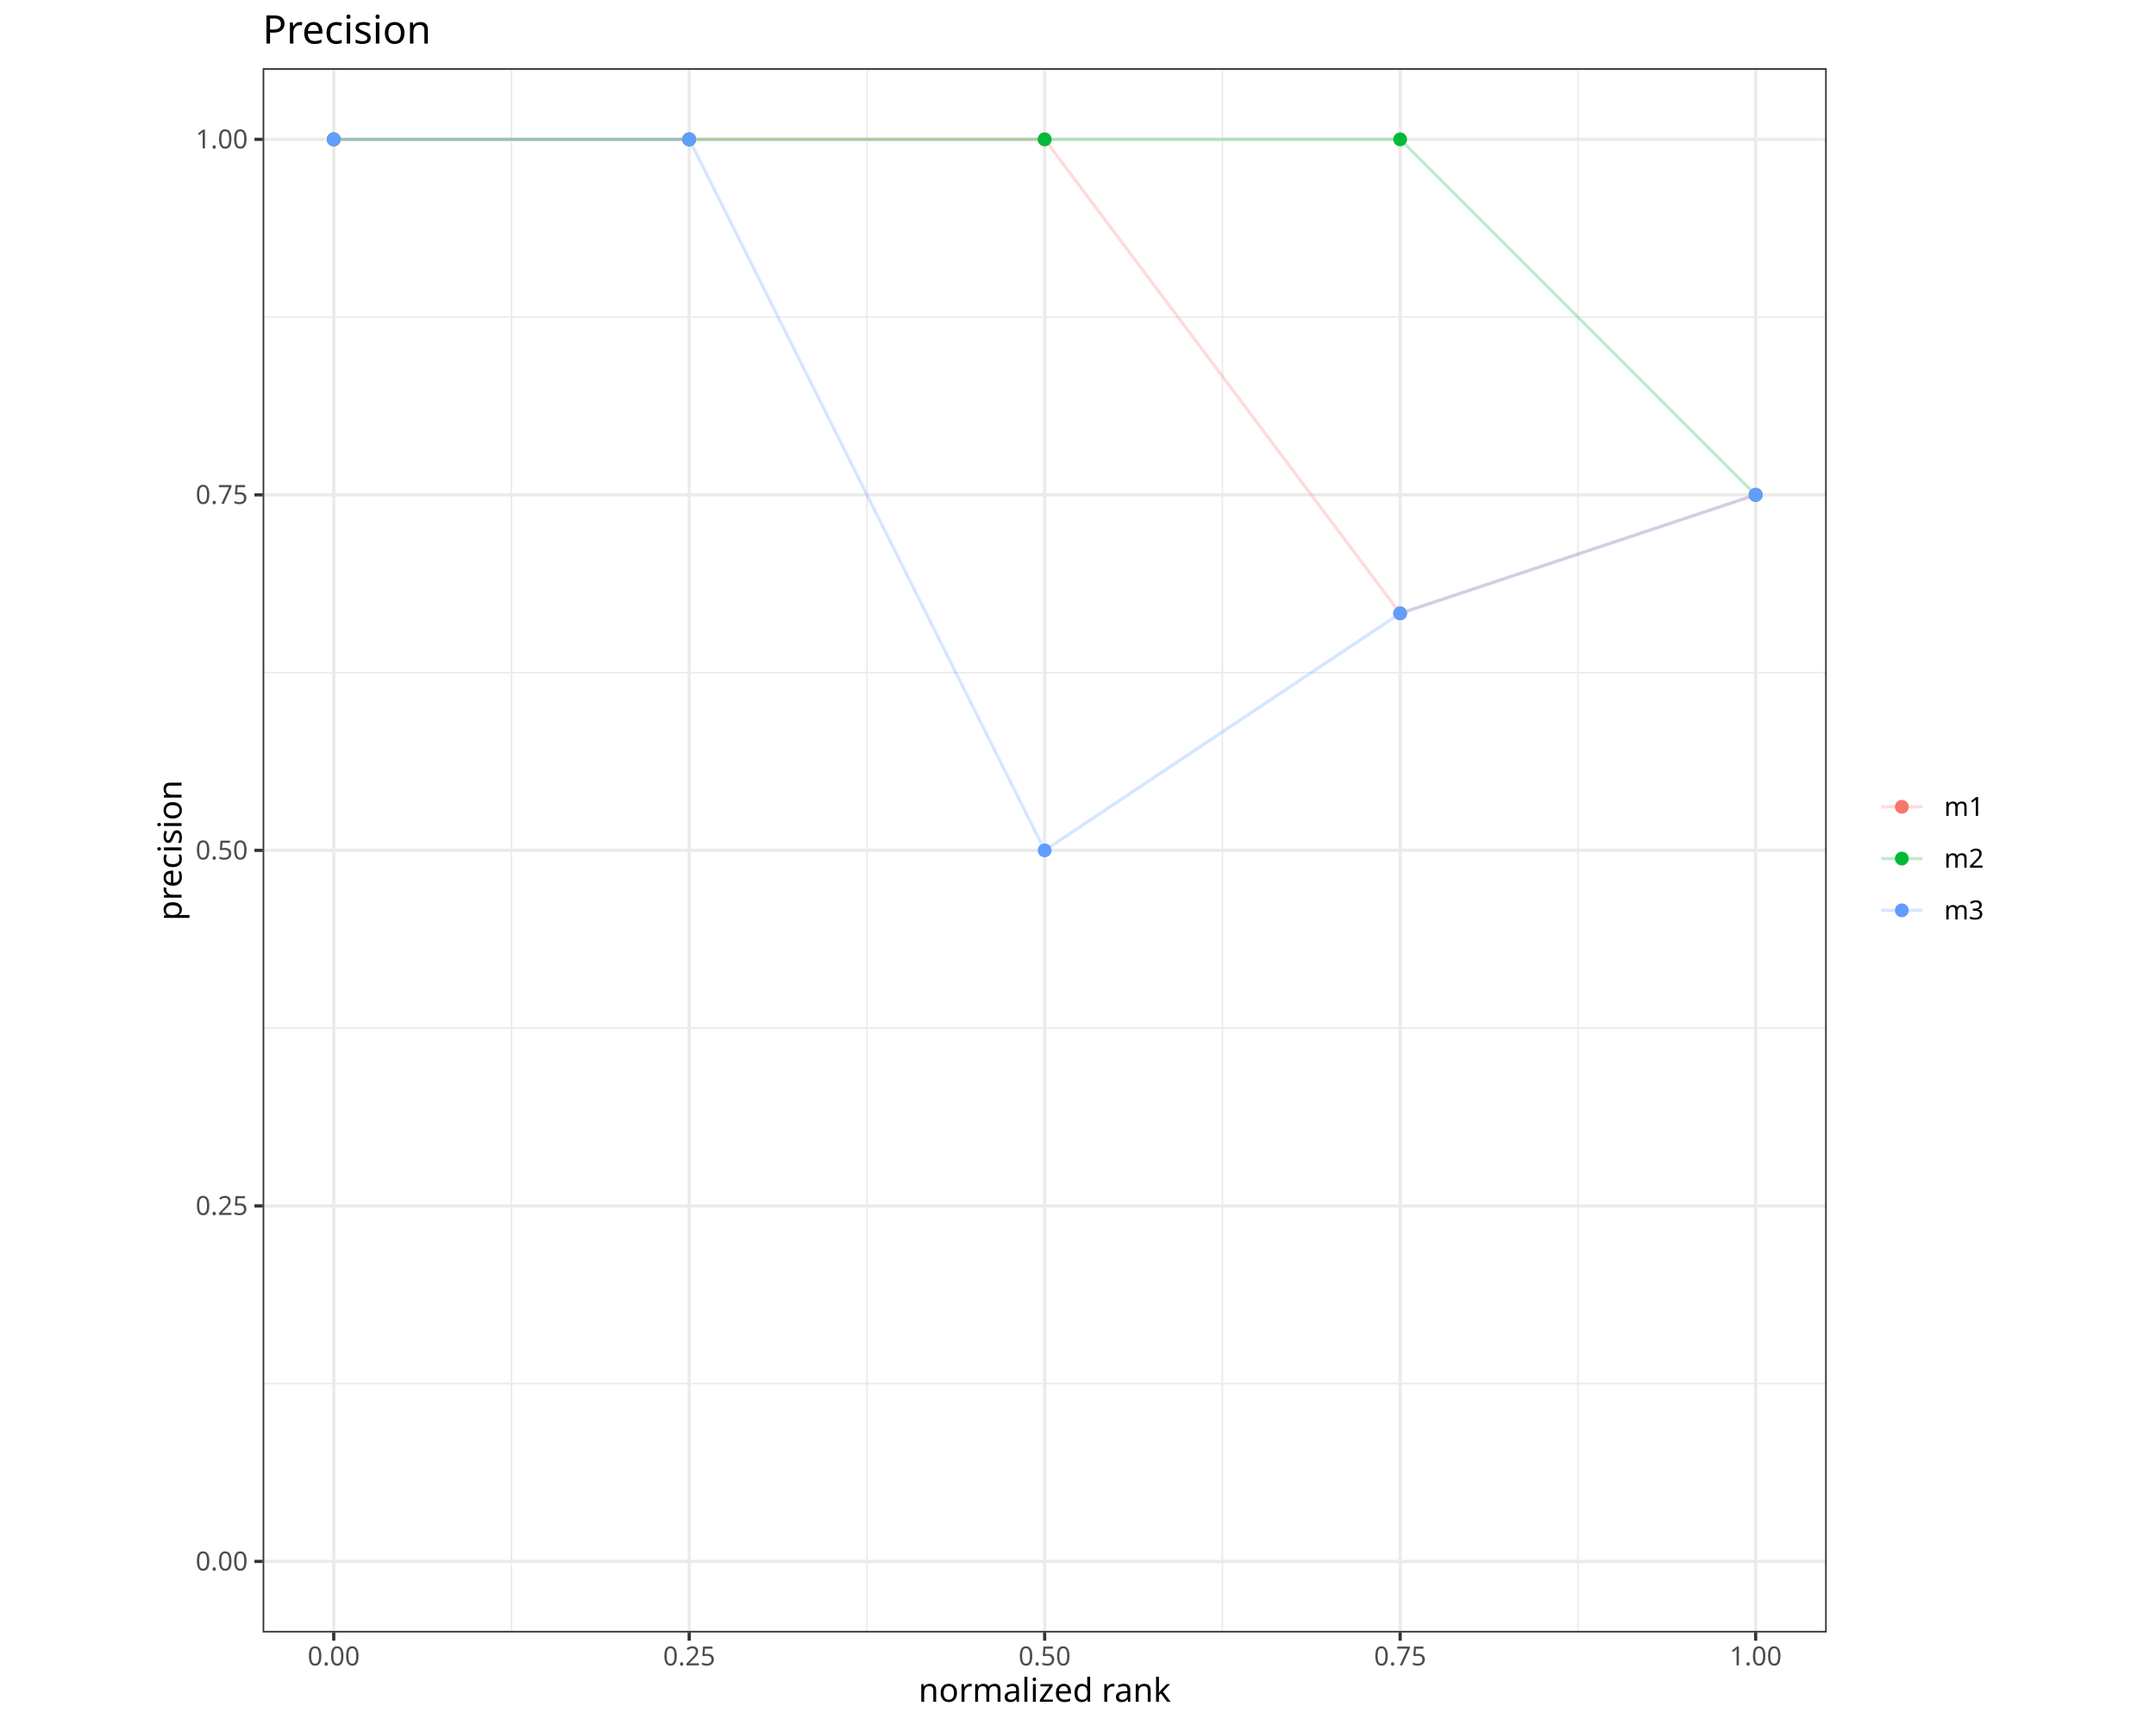
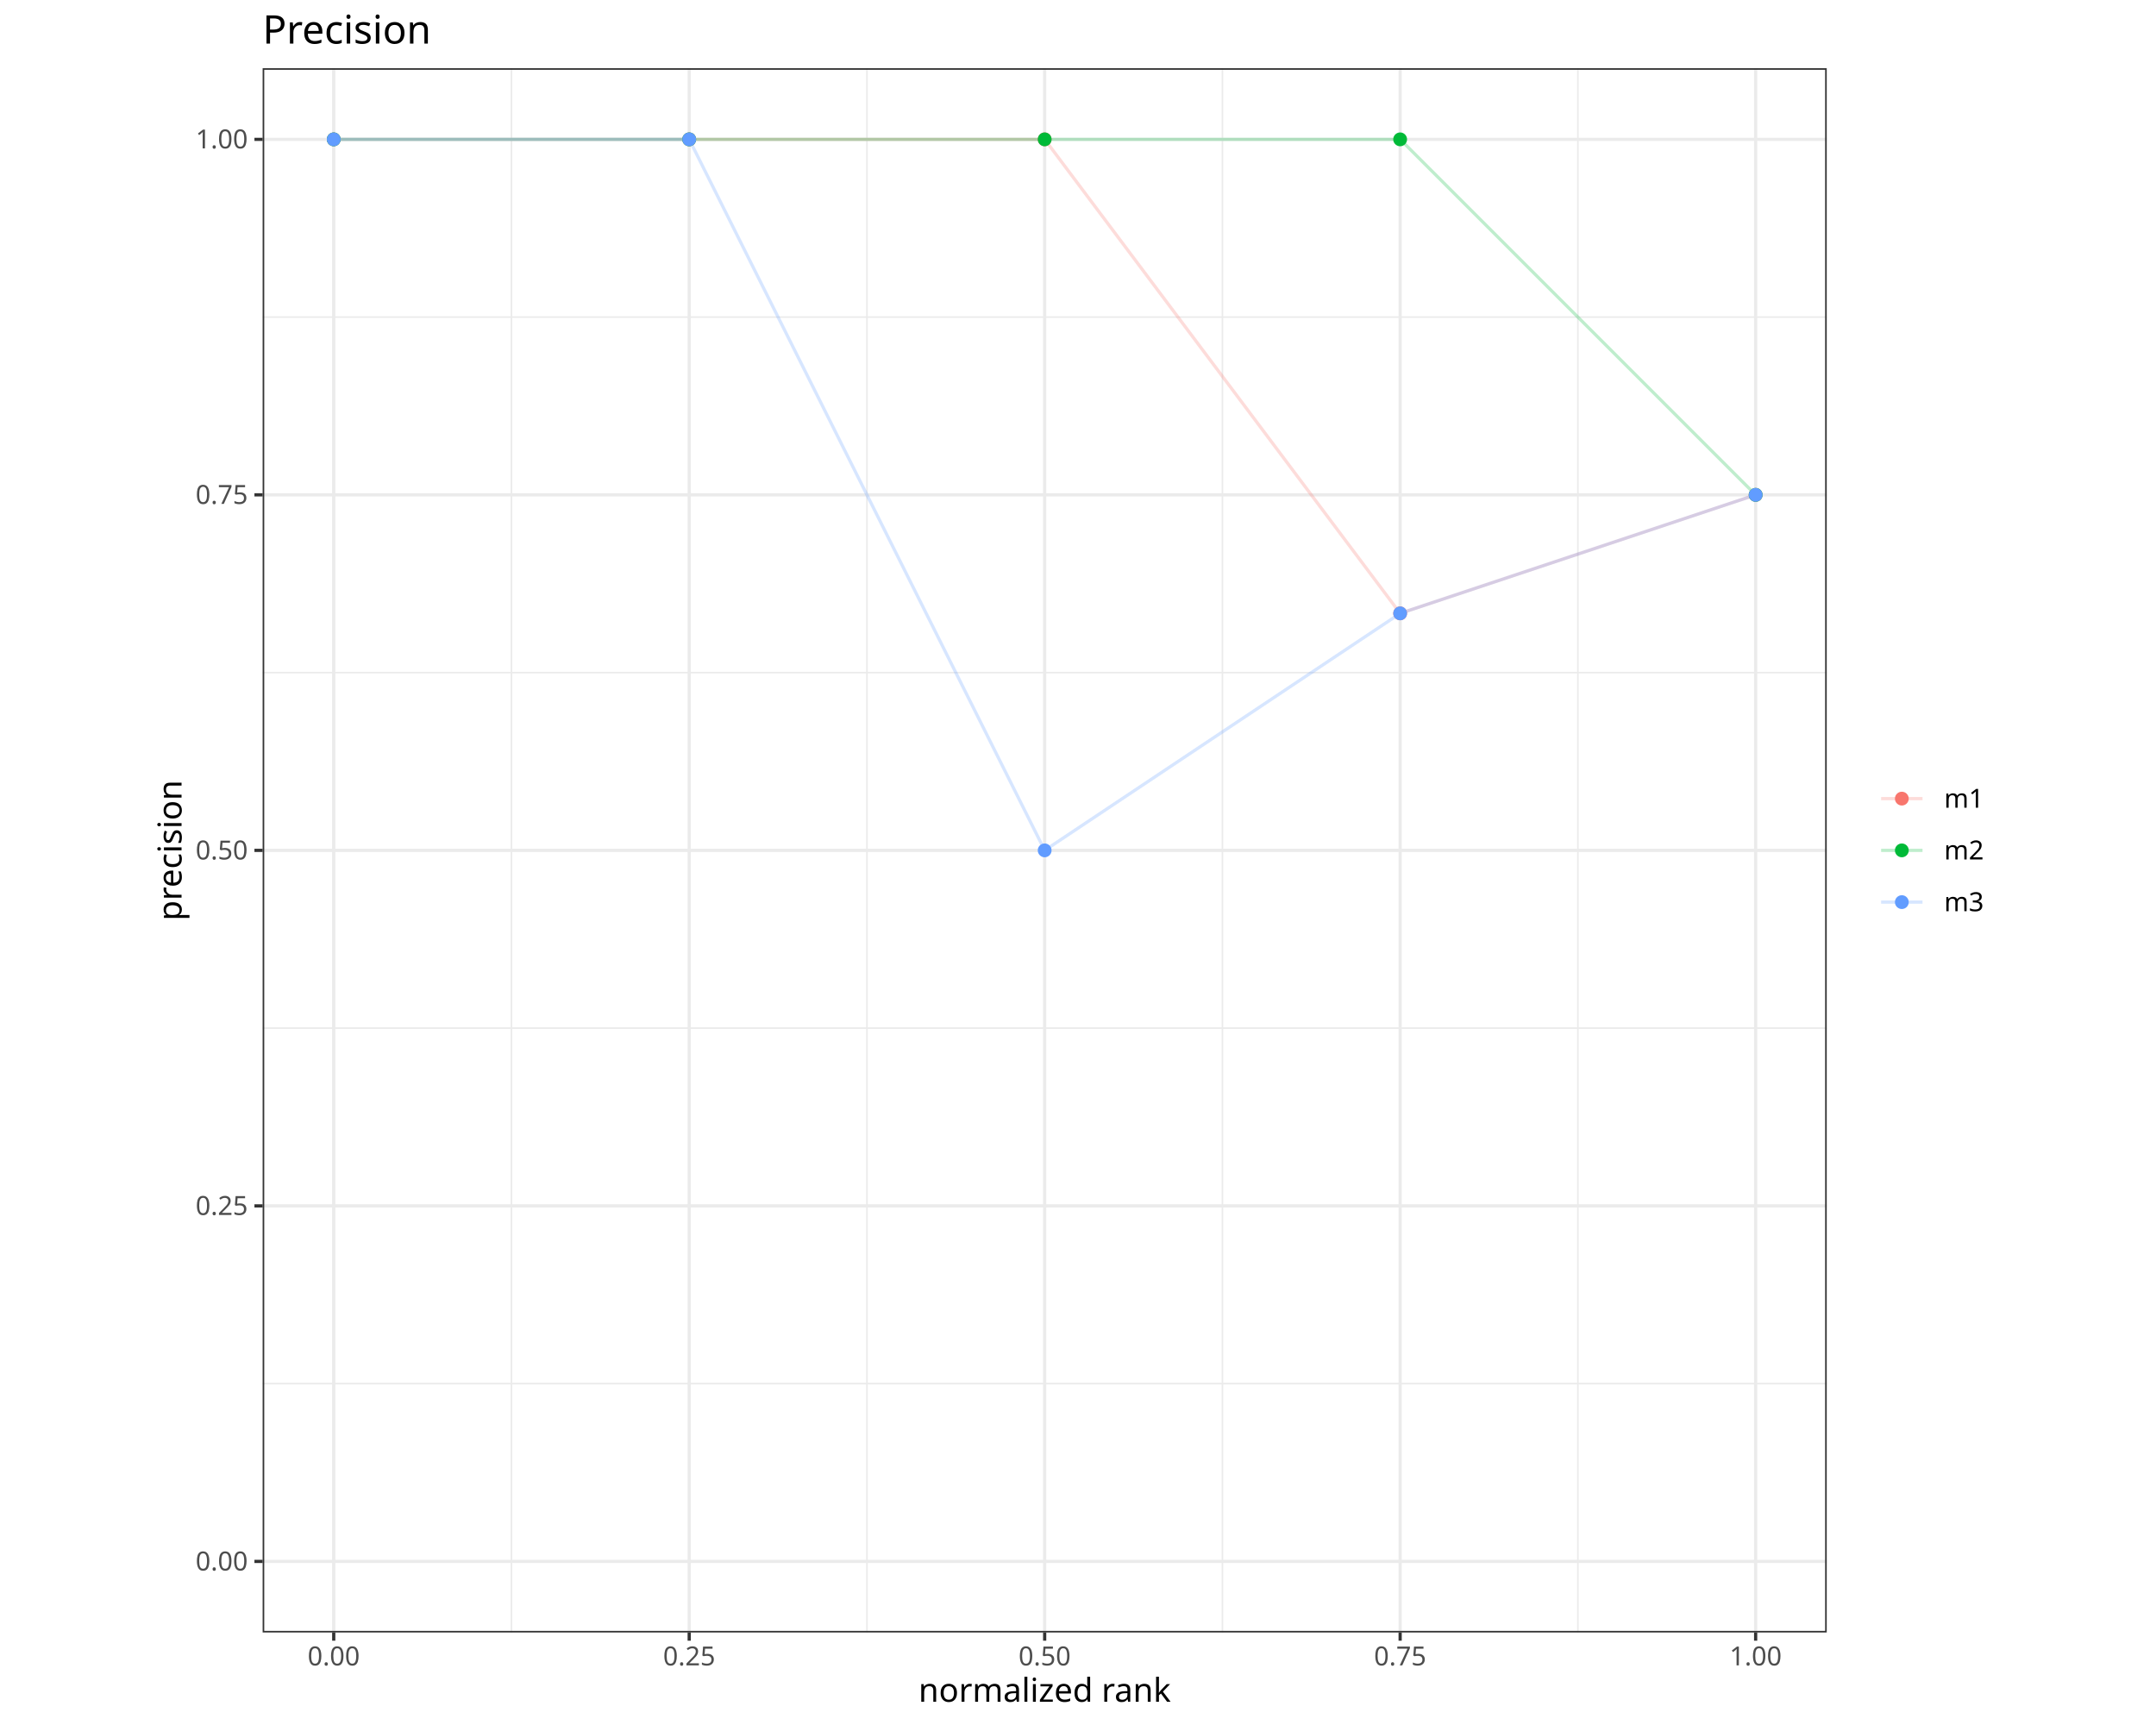
<svg xmlns="http://www.w3.org/2000/svg" class="svglite" data-engine-version="2.0" width="720.00pt" height="576.00pt" viewBox="0 0 720.00 576.00">
  <defs>
    <style type="text/css">
    .svglite line, .svglite polyline, .svglite polygon, .svglite path, .svglite rect, .svglite circle {
      fill: none;
      stroke: #000000;
      stroke-linecap: round;
      stroke-linejoin: round;
      stroke-miterlimit: 10.00;
    }
  </style>
  </defs>
  <rect width="100%" height="100%" style="stroke: none; fill: #FFFFFF;" />
  <defs>
    <clipPath id="cpMC4wMHw3MjAuMDB8MC4wMHw1NzYuMDA=">
      <rect x="0.00" y="0.00" width="720.00" height="576.00" />
    </clipPath>
  </defs>
  <g clip-path="url(#cpMC4wMHw3MjAuMDB8MC4wMHw1NzYuMDA=)">
</g>
  <defs>
    <clipPath id="cpNDcuNTh8NjcyLjQyfDAuMDB8NTc2LjAw">
      <rect x="47.58" y="0.00" width="624.85" height="576.00" />
    </clipPath>
  </defs>
  <g clip-path="url(#cpNDcuNTh8NjcyLjQyfDAuMDB8NTc2LjAw)">
    <rect x="47.58" y="0.00" width="624.85" height="576.00" style="stroke-width: 1.07; stroke: #FFFFFF; fill: #FFFFFF;" />
  </g>
  <g clip-path="url(#cpMC4wMHw3MjAuMDB8MC4wMHw1NzYuMDA=)">
</g>
  <defs>
    <clipPath id="cpODcuNzF8NjEwLjA0fDIyLjc4fDU0NS4xMQ==">
      <rect x="87.71" y="22.78" width="522.33" height="522.33" />
    </clipPath>
  </defs>
  <g clip-path="url(#cpODcuNzF8NjEwLjA0fDIyLjc4fDU0NS4xMQ==)">
    <rect x="87.71" y="22.78" width="522.33" height="522.33" style="stroke-width: 1.07; stroke: none; fill: #FFFFFF;" />
    <polyline points="87.71,462.01 610.04,462.01 " style="stroke-width: 0.53; stroke: #EBEBEB; stroke-linecap: butt;" />
    <polyline points="87.71,343.30 610.04,343.30 " style="stroke-width: 0.53; stroke: #EBEBEB; stroke-linecap: butt;" />
    <polyline points="87.71,224.59 610.04,224.59 " style="stroke-width: 0.53; stroke: #EBEBEB; stroke-linecap: butt;" />
    <polyline points="87.71,105.88 610.04,105.88 " style="stroke-width: 0.53; stroke: #EBEBEB; stroke-linecap: butt;" />
    <polyline points="170.81,545.11 170.81,22.78 " style="stroke-width: 0.53; stroke: #EBEBEB; stroke-linecap: butt;" />
    <polyline points="289.52,545.11 289.52,22.78 " style="stroke-width: 0.53; stroke: #EBEBEB; stroke-linecap: butt;" />
    <polyline points="408.23,545.11 408.23,22.78 " style="stroke-width: 0.53; stroke: #EBEBEB; stroke-linecap: butt;" />
    <polyline points="526.94,545.11 526.94,22.78 " style="stroke-width: 0.53; stroke: #EBEBEB; stroke-linecap: butt;" />
    <polyline points="87.71,521.37 610.04,521.37 " style="stroke-width: 1.07; stroke: #EBEBEB; stroke-linecap: butt;" />
    <polyline points="87.71,402.66 610.04,402.66 " style="stroke-width: 1.07; stroke: #EBEBEB; stroke-linecap: butt;" />
    <polyline points="87.71,283.95 610.04,283.95 " style="stroke-width: 1.07; stroke: #EBEBEB; stroke-linecap: butt;" />
    <polyline points="87.71,165.24 610.04,165.24 " style="stroke-width: 1.07; stroke: #EBEBEB; stroke-linecap: butt;" />
    <polyline points="87.71,46.53 610.04,46.53 " style="stroke-width: 1.07; stroke: #EBEBEB; stroke-linecap: butt;" />
    <polyline points="111.45,545.11 111.45,22.78 " style="stroke-width: 1.07; stroke: #EBEBEB; stroke-linecap: butt;" />
    <polyline points="230.16,545.11 230.16,22.78 " style="stroke-width: 1.07; stroke: #EBEBEB; stroke-linecap: butt;" />
    <polyline points="348.87,545.11 348.87,22.78 " style="stroke-width: 1.07; stroke: #EBEBEB; stroke-linecap: butt;" />
    <polyline points="467.58,545.11 467.58,22.78 " style="stroke-width: 1.07; stroke: #EBEBEB; stroke-linecap: butt;" />
    <polyline points="586.30,545.11 586.30,22.78 " style="stroke-width: 1.07; stroke: #EBEBEB; stroke-linecap: butt;" />
    <polyline points="111.45,46.53 230.16,46.53 348.87,46.53 467.58,204.81 586.30,165.24 " style="stroke-width: 1.07; stroke: #F8766D; stroke-opacity: 0.25; stroke-linecap: butt;" />
    <polyline points="111.45,46.53 230.16,46.53 348.87,46.53 467.58,46.53 586.30,165.24 " style="stroke-width: 1.07; stroke: #00BA38; stroke-opacity: 0.25; stroke-linecap: butt;" />
    <polyline points="111.45,46.53 230.16,46.53 348.87,283.95 467.58,204.81 586.30,165.24 " style="stroke-width: 1.07; stroke: #619CFF; stroke-opacity: 0.25; stroke-linecap: butt;" />
    <circle cx="111.45" cy="46.53" r="1.95" style="stroke-width: 0.71; stroke: #F8766D; fill: #F8766D;" />
    <circle cx="230.16" cy="46.53" r="1.95" style="stroke-width: 0.71; stroke: #F8766D; fill: #F8766D;" />
    <circle cx="348.87" cy="46.53" r="1.95" style="stroke-width: 0.71; stroke: #F8766D; fill: #F8766D;" />
    <circle cx="467.58" cy="204.81" r="1.95" style="stroke-width: 0.71; stroke: #F8766D; fill: #F8766D;" />
    <circle cx="586.30" cy="165.24" r="1.95" style="stroke-width: 0.71; stroke: #F8766D; fill: #F8766D;" />
    <circle cx="111.45" cy="46.53" r="1.95" style="stroke-width: 0.71; stroke: #00BA38; fill: #00BA38;" />
    <circle cx="230.16" cy="46.53" r="1.95" style="stroke-width: 0.71; stroke: #00BA38; fill: #00BA38;" />
    <circle cx="348.87" cy="46.53" r="1.95" style="stroke-width: 0.71; stroke: #00BA38; fill: #00BA38;" />
    <circle cx="467.58" cy="46.53" r="1.95" style="stroke-width: 0.71; stroke: #00BA38; fill: #00BA38;" />
    <circle cx="586.30" cy="165.24" r="1.95" style="stroke-width: 0.71; stroke: #00BA38; fill: #00BA38;" />
    <circle cx="111.45" cy="46.53" r="1.95" style="stroke-width: 0.71; stroke: #619CFF; fill: #619CFF;" />
    <circle cx="230.16" cy="46.53" r="1.95" style="stroke-width: 0.71; stroke: #619CFF; fill: #619CFF;" />
    <circle cx="348.87" cy="283.95" r="1.95" style="stroke-width: 0.71; stroke: #619CFF; fill: #619CFF;" />
    <circle cx="467.58" cy="204.81" r="1.95" style="stroke-width: 0.71; stroke: #619CFF; fill: #619CFF;" />
    <circle cx="586.30" cy="165.24" r="1.95" style="stroke-width: 0.71; stroke: #619CFF; fill: #619CFF;" />
    <rect x="87.71" y="22.78" width="522.33" height="522.33" style="stroke-width: 1.07; stroke: #333333;" />
  </g>
  <g clip-path="url(#cpMC4wMHw3MjAuMDB8MC4wMHw1NzYuMDA=)">
    <text x="82.78" y="524.40" text-anchor="end" style="font-size: 8.80px; fill: #4D4D4D; font-family: sans;" textLength="17.13px" lengthAdjust="spacingAndGlyphs">0.00</text>
    <text x="82.78" y="405.69" text-anchor="end" style="font-size: 8.80px; fill: #4D4D4D; font-family: sans;" textLength="17.13px" lengthAdjust="spacingAndGlyphs">0.25</text>
    <text x="82.78" y="286.98" text-anchor="end" style="font-size: 8.80px; fill: #4D4D4D; font-family: sans;" textLength="17.13px" lengthAdjust="spacingAndGlyphs">0.50</text>
    <text x="82.78" y="168.26" text-anchor="end" style="font-size: 8.80px; fill: #4D4D4D; font-family: sans;" textLength="17.13px" lengthAdjust="spacingAndGlyphs">0.75</text>
    <text x="82.78" y="49.55" text-anchor="end" style="font-size: 8.80px; fill: #4D4D4D; font-family: sans;" textLength="17.13px" lengthAdjust="spacingAndGlyphs">1.00</text>
    <polyline points="84.97,521.37 87.71,521.37 " style="stroke-width: 1.07; stroke: #333333; stroke-linecap: butt;" />
    <polyline points="84.97,402.66 87.71,402.66 " style="stroke-width: 1.07; stroke: #333333; stroke-linecap: butt;" />
    <polyline points="84.97,283.95 87.71,283.95 " style="stroke-width: 1.07; stroke: #333333; stroke-linecap: butt;" />
    <polyline points="84.97,165.24 87.71,165.24 " style="stroke-width: 1.07; stroke: #333333; stroke-linecap: butt;" />
    <polyline points="84.97,46.53 87.71,46.53 " style="stroke-width: 1.07; stroke: #333333; stroke-linecap: butt;" />
    <polyline points="111.45,547.85 111.45,545.11 " style="stroke-width: 1.07; stroke: #333333; stroke-linecap: butt;" />
    <polyline points="230.16,547.85 230.16,545.11 " style="stroke-width: 1.07; stroke: #333333; stroke-linecap: butt;" />
    <polyline points="348.87,547.85 348.87,545.11 " style="stroke-width: 1.07; stroke: #333333; stroke-linecap: butt;" />
    <polyline points="467.58,547.85 467.58,545.11 " style="stroke-width: 1.07; stroke: #333333; stroke-linecap: butt;" />
    <polyline points="586.30,547.85 586.30,545.11 " style="stroke-width: 1.07; stroke: #333333; stroke-linecap: butt;" />
    <text x="111.45" y="556.10" text-anchor="middle" style="font-size: 8.80px; fill: #4D4D4D; font-family: sans;" textLength="17.13px" lengthAdjust="spacingAndGlyphs">0.00</text>
    <text x="230.16" y="556.10" text-anchor="middle" style="font-size: 8.80px; fill: #4D4D4D; font-family: sans;" textLength="17.13px" lengthAdjust="spacingAndGlyphs">0.25</text>
    <text x="348.87" y="556.10" text-anchor="middle" style="font-size: 8.80px; fill: #4D4D4D; font-family: sans;" textLength="17.13px" lengthAdjust="spacingAndGlyphs">0.50</text>
    <text x="467.58" y="556.10" text-anchor="middle" style="font-size: 8.80px; fill: #4D4D4D; font-family: sans;" textLength="17.13px" lengthAdjust="spacingAndGlyphs">0.75</text>
    <text x="586.30" y="556.10" text-anchor="middle" style="font-size: 8.80px; fill: #4D4D4D; font-family: sans;" textLength="17.13px" lengthAdjust="spacingAndGlyphs">1.00</text>
    <text x="348.87" y="568.24" text-anchor="middle" style="font-size: 11.00px; font-family: sans;" textLength="78.27px" lengthAdjust="spacingAndGlyphs">normalized rank</text>
    <text transform="translate(60.63,283.95) rotate(-90)" text-anchor="middle" style="font-size: 11.00px; font-family: sans;" textLength="44.03px" lengthAdjust="spacingAndGlyphs">precision</text>
-     <rect x="621.00" y="249.81" width="45.95" height="68.28" style="stroke-width: 1.07; stroke: none; fill: #FFFFFF;" />
-     <rect x="626.48" y="260.77" width="17.28" height="17.28" style="stroke-width: 1.07; stroke: none; fill: #FFFFFF;" />
-     <line x1="628.20" y1="269.41" x2="642.03" y2="269.41" style="stroke-width: 1.07; stroke: #F8766D; stroke-opacity: 0.25; stroke-linecap: butt;" />
-     <circle cx="635.12" cy="269.41" r="1.95" style="stroke-width: 0.71; stroke: #F8766D; fill: #F8766D;" />
-     <rect x="626.48" y="278.05" width="17.28" height="17.28" style="stroke-width: 1.07; stroke: none; fill: #FFFFFF;" />
-     <line x1="628.20" y1="286.69" x2="642.03" y2="286.69" style="stroke-width: 1.07; stroke: #00BA38; stroke-opacity: 0.25; stroke-linecap: butt;" />
-     <circle cx="635.12" cy="286.69" r="1.95" style="stroke-width: 0.71; stroke: #00BA38; fill: #00BA38;" />
-     <rect x="626.48" y="295.33" width="17.28" height="17.28" style="stroke-width: 1.07; stroke: none; fill: #FFFFFF;" />
-     <line x1="628.20" y1="303.97" x2="642.03" y2="303.97" style="stroke-width: 1.07; stroke: #619CFF; stroke-opacity: 0.25; stroke-linecap: butt;" />
-     <circle cx="635.12" cy="303.97" r="1.95" style="stroke-width: 0.71; stroke: #619CFF; fill: #619CFF;" />
-     <text x="649.24" y="272.44" style="font-size: 8.80px; font-family: sans;" textLength="12.23px" lengthAdjust="spacingAndGlyphs">m1</text>
-     <text x="649.24" y="289.72" style="font-size: 8.80px; font-family: sans;" textLength="12.23px" lengthAdjust="spacingAndGlyphs">m2</text>
-     <text x="649.24" y="307.00" style="font-size: 8.80px; font-family: sans;" textLength="12.23px" lengthAdjust="spacingAndGlyphs">m3</text>
+     <rect x="621.00" y="252.55" width="45.95" height="62.80" style="stroke-width: 1.07; stroke: none; fill: #FFFFFF;" />
+     <rect x="626.48" y="258.03" width="17.28" height="17.28" style="stroke-width: 1.07; stroke: none; fill: #FFFFFF;" />
+     <line x1="628.20" y1="266.67" x2="642.03" y2="266.67" style="stroke-width: 1.07; stroke: #F8766D; stroke-opacity: 0.25; stroke-linecap: butt;" />
+     <circle cx="635.12" cy="266.67" r="1.95" style="stroke-width: 0.71; stroke: #F8766D; fill: #F8766D;" />
+     <rect x="626.48" y="275.31" width="17.28" height="17.28" style="stroke-width: 1.07; stroke: none; fill: #FFFFFF;" />
+     <line x1="628.20" y1="283.95" x2="642.03" y2="283.95" style="stroke-width: 1.07; stroke: #00BA38; stroke-opacity: 0.25; stroke-linecap: butt;" />
+     <circle cx="635.12" cy="283.95" r="1.95" style="stroke-width: 0.71; stroke: #00BA38; fill: #00BA38;" />
+     <rect x="626.48" y="292.59" width="17.28" height="17.28" style="stroke-width: 1.07; stroke: none; fill: #FFFFFF;" />
+     <line x1="628.20" y1="301.23" x2="642.03" y2="301.23" style="stroke-width: 1.07; stroke: #619CFF; stroke-opacity: 0.25; stroke-linecap: butt;" />
+     <circle cx="635.12" cy="301.23" r="1.95" style="stroke-width: 0.71; stroke: #619CFF; fill: #619CFF;" />
+     <text x="649.24" y="269.70" style="font-size: 8.80px; font-family: sans;" textLength="12.23px" lengthAdjust="spacingAndGlyphs">m1</text>
+     <text x="649.24" y="286.98" style="font-size: 8.80px; font-family: sans;" textLength="12.23px" lengthAdjust="spacingAndGlyphs">m2</text>
+     <text x="649.24" y="304.26" style="font-size: 8.80px; font-family: sans;" textLength="12.23px" lengthAdjust="spacingAndGlyphs">m3</text>
    <text x="87.71" y="14.56" style="font-size: 13.20px; font-family: sans;" textLength="54.30px" lengthAdjust="spacingAndGlyphs">Precision</text>
  </g>
</svg>
